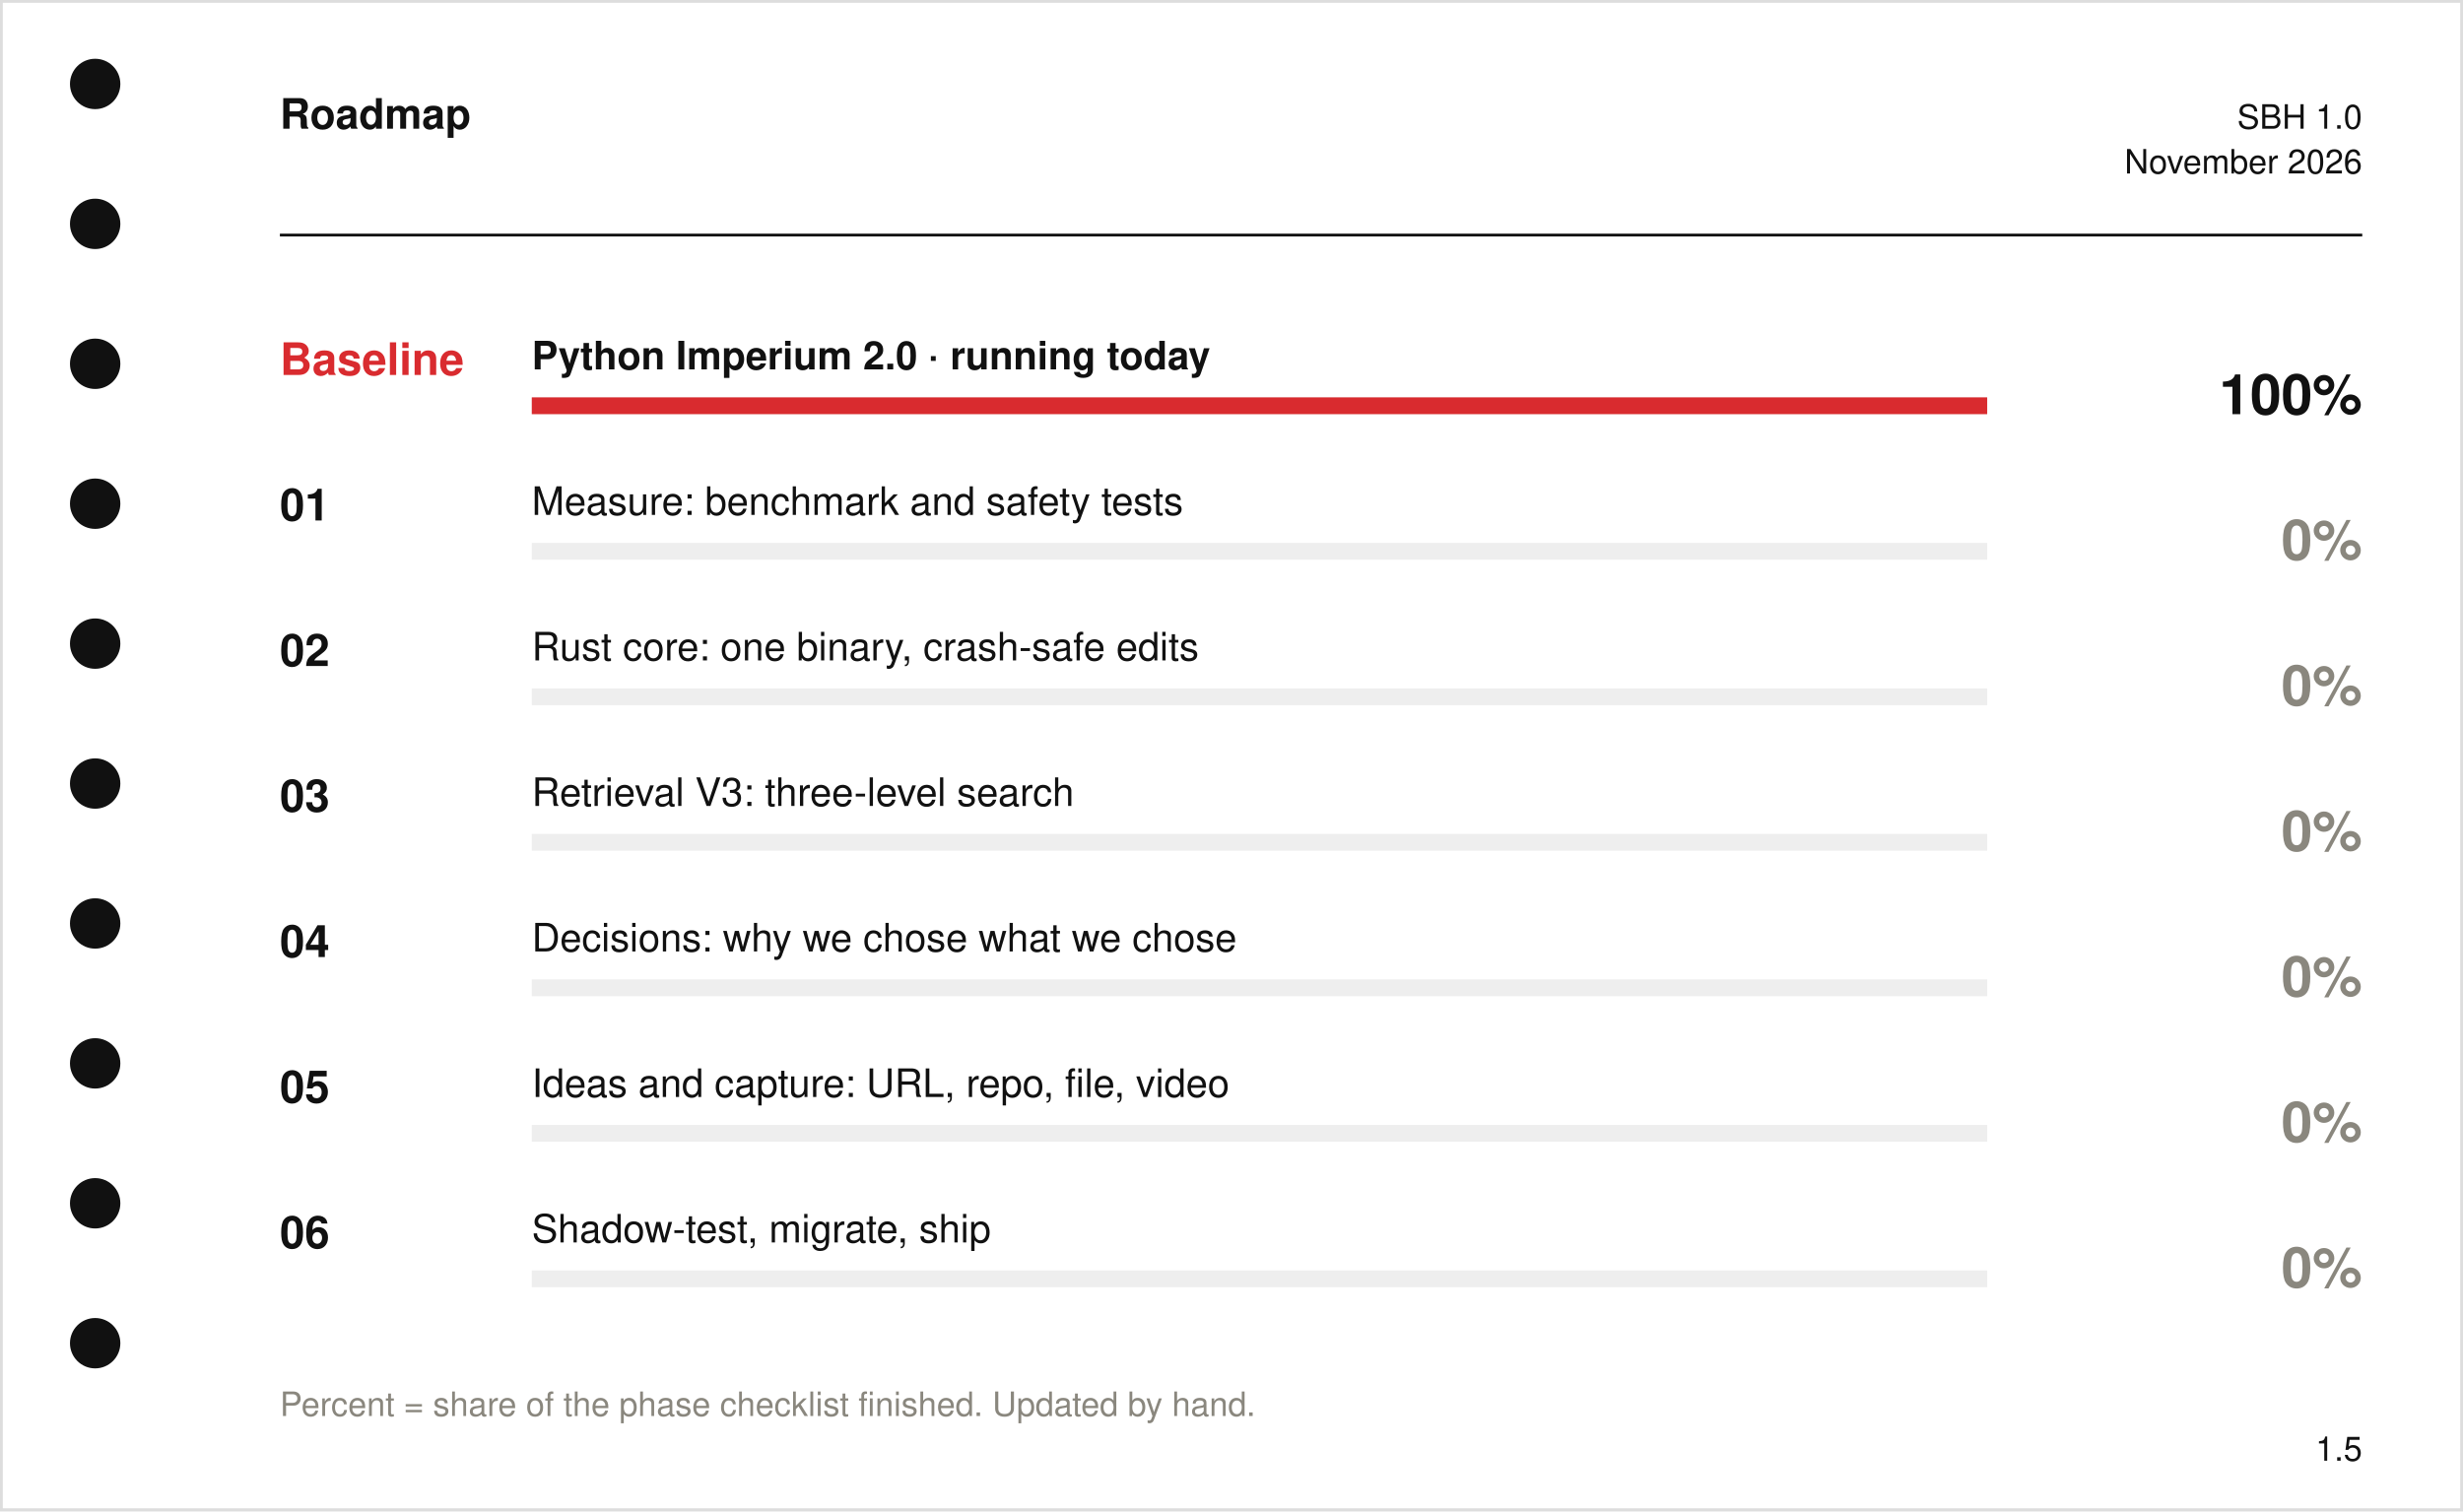
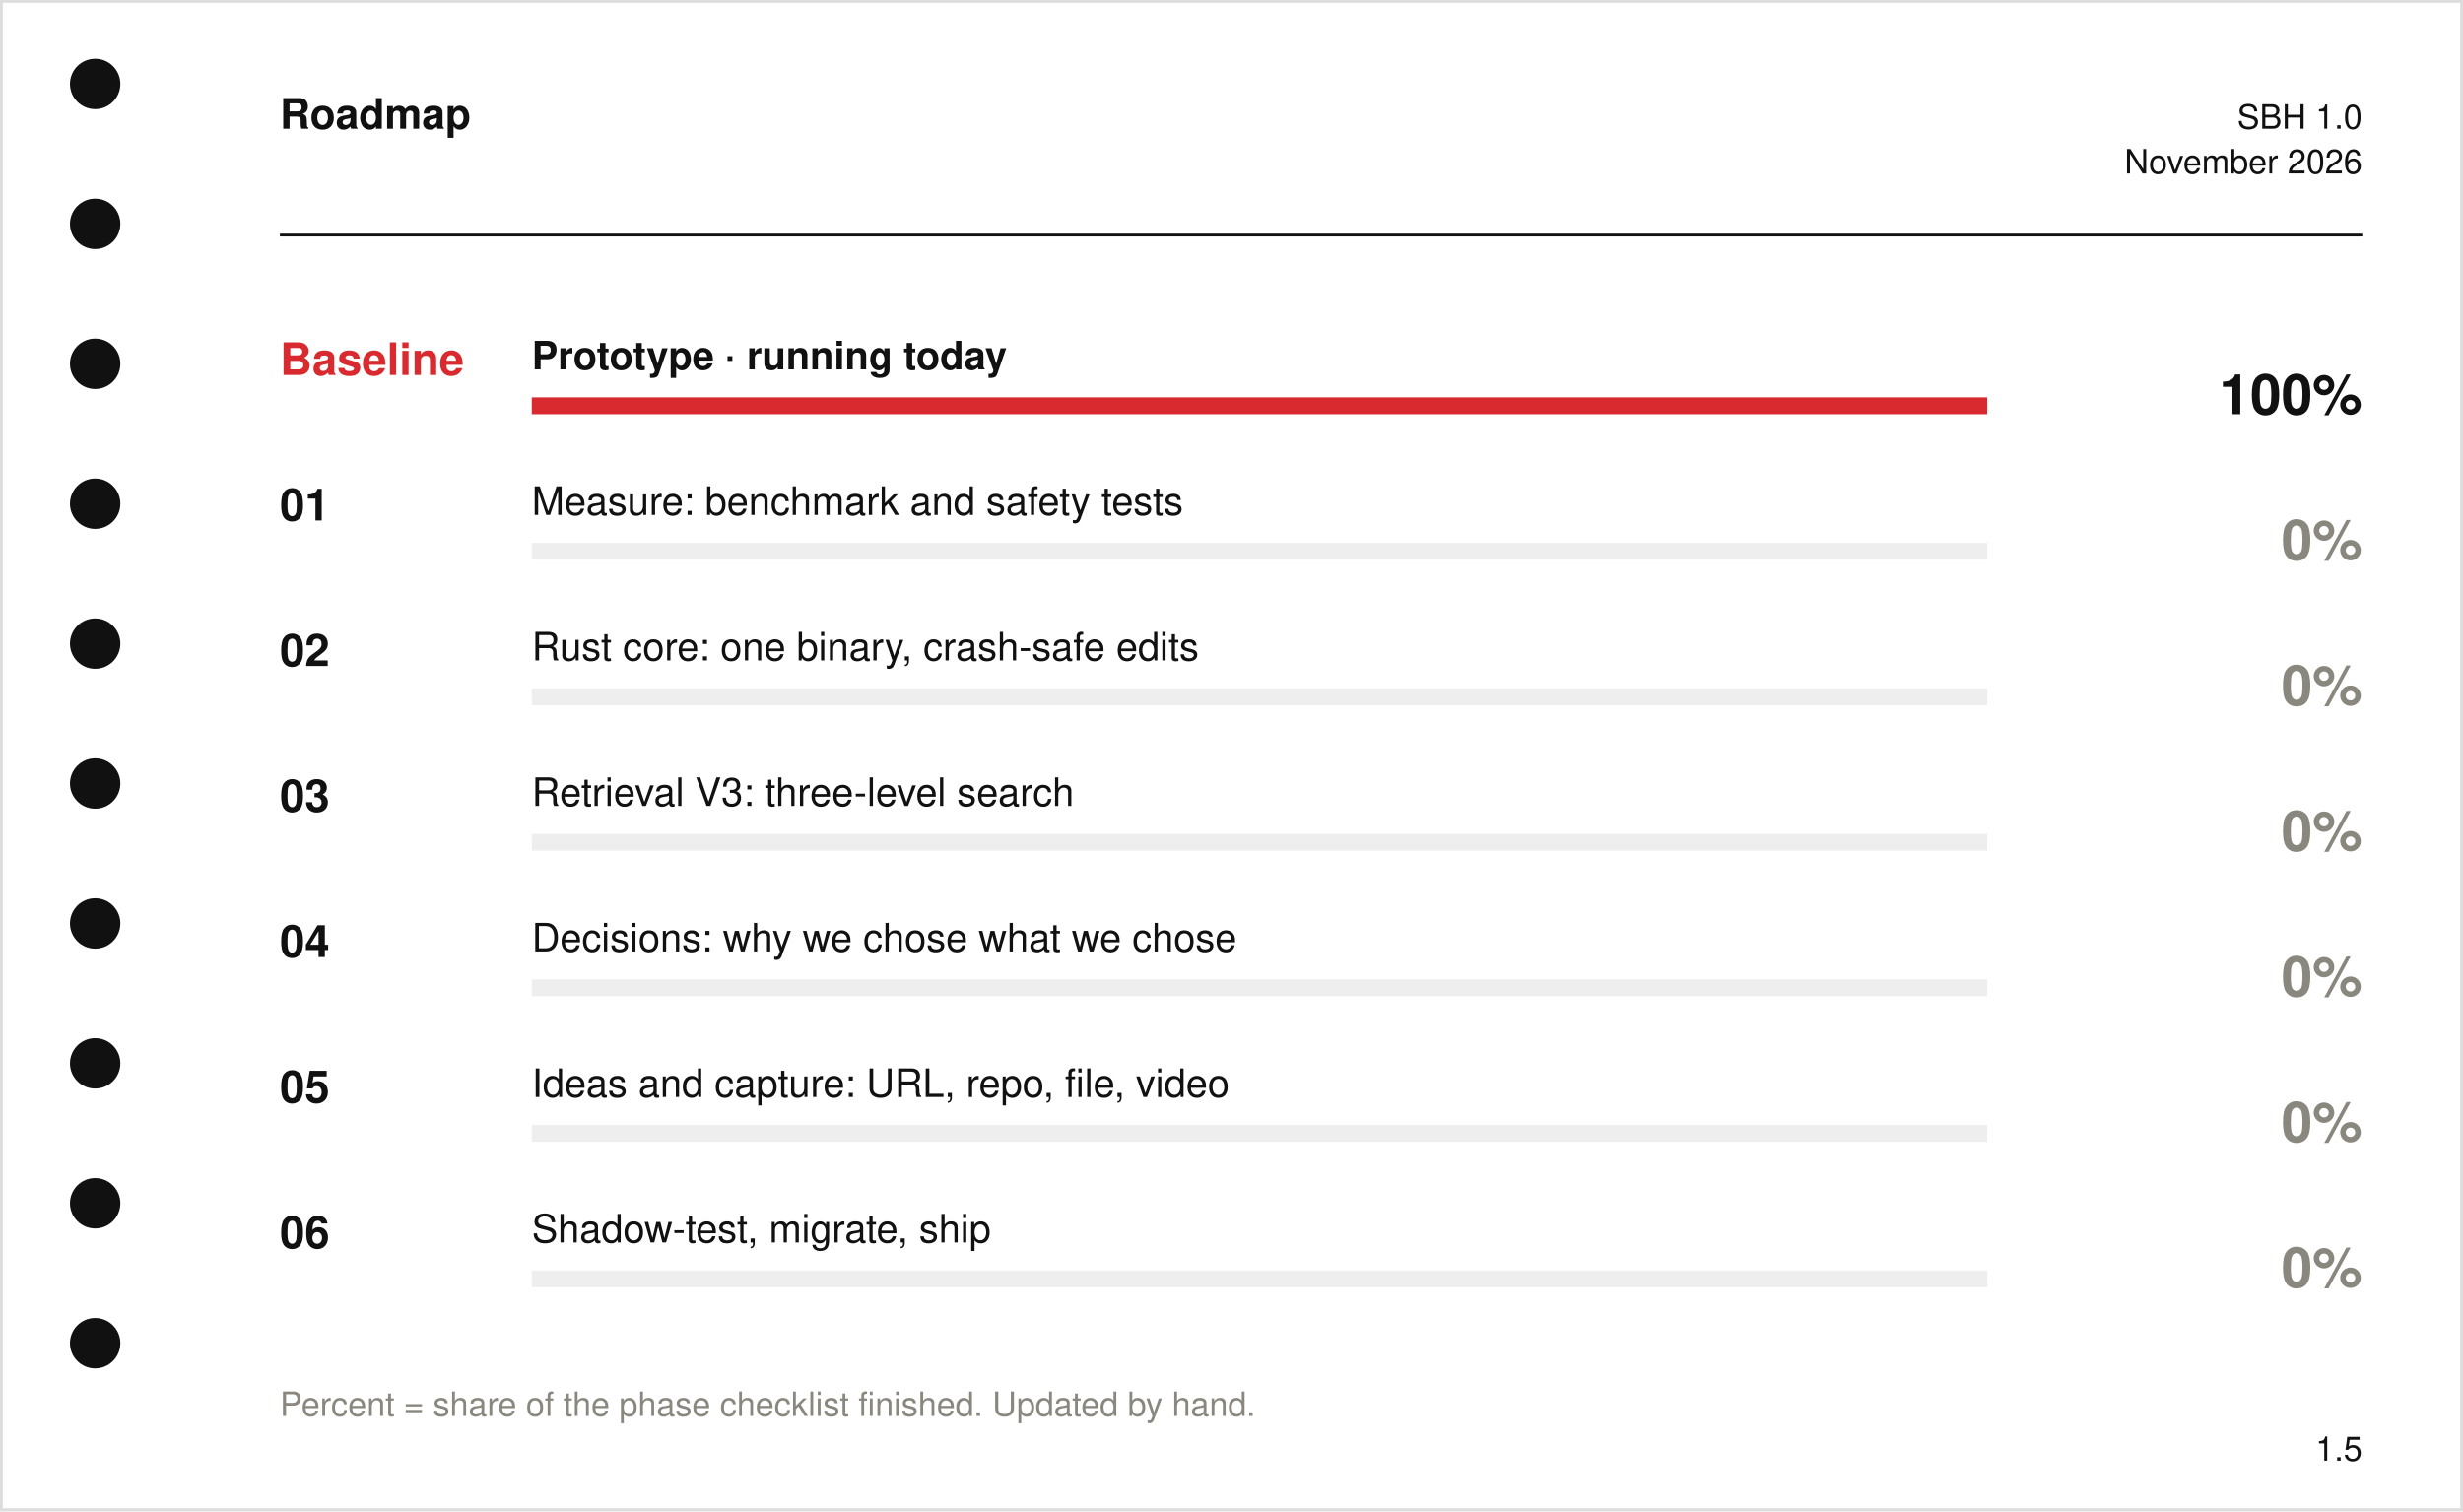
<svg xmlns="http://www.w3.org/2000/svg" viewBox="0 0 880 540" width="880" height="540" font-family="Helvetica Neue, Helvetica, Arial, sans-serif" role="img" aria-label="Roadmap">
  <rect width="880" height="540" fill="#FFFFFF" />
  <rect x=".5" y=".5" width="879" height="539" fill="none" stroke="#DDD" />
  <circle cx="34" cy="30" r="9" fill="#111111" />
  <circle cx="34" cy="80" r="9" fill="#111111" />
  <circle cx="34" cy="130" r="9" fill="#111111" />
  <circle cx="34" cy="180" r="9" fill="#111111" />
  <circle cx="34" cy="230" r="9" fill="#111111" />
  <circle cx="34" cy="280" r="9" fill="#111111" />
  <circle cx="34" cy="330" r="9" fill="#111111" />
  <circle cx="34" cy="380" r="9" fill="#111111" />
  <circle cx="34" cy="430" r="9" fill="#111111" />
  <circle cx="34" cy="480" r="9" fill="#111111" />
  <text x="100" y="46" font-size="15" font-weight="700" fill="#111111" text-anchor="start">Roadmap</text>
  <text x="844" y="46" font-size="12" font-weight="300" fill="#111111" text-anchor="end">SBH 1.0</text>
  <text x="844" y="62" font-size="12" font-weight="300" fill="#111111" text-anchor="end">November 2026</text>
  <line x1="100" y1="84" x2="844" y2="84" stroke="#111111" stroke-width="1" />
  <text x="100" y="134" font-size="16" font-weight="700" fill="#D92B2F" text-anchor="start">Baseline</text>
-   <text x="190" y="132" font-size="14" font-weight="700" fill="#111111" text-anchor="start">Python Imperium 2.0 · running today</text>
+   <text x="190" y="132" font-size="14" font-weight="700" fill="#111111" text-anchor="start">Prototype · running today</text>
  <rect x="190" y="142" width="520" height="6" fill="#EEE" />
  <rect x="190" y="142" width="520" height="6" fill="#D92B2F" />
  <text x="844" y="148" font-size="20" font-weight="700" fill="#111111" text-anchor="end">100%</text>
  <text x="100" y="186" font-size="16" font-weight="700" fill="#111111" text-anchor="start">01</text>
  <text x="190" y="184" font-size="14" font-weight="300" fill="#111111" text-anchor="start">Measure: benchmark and safety tests</text>
  <rect x="190" y="194" width="520" height="6" fill="#EEE" />
  <rect x="190" y="194" width="0" height="6" fill="#D92B2F" />
  <text x="844" y="200" font-size="20" font-weight="700" fill="#8A877E" text-anchor="end">0%</text>
  <text x="100" y="238" font-size="16" font-weight="700" fill="#111111" text-anchor="start">02</text>
  <text x="190" y="236" font-size="14" font-weight="300" fill="#111111" text-anchor="start">Rust core: one binary, crash-safe edits</text>
  <rect x="190" y="246" width="520" height="6" fill="#EEE" />
  <rect x="190" y="246" width="0" height="6" fill="#D92B2F" />
  <text x="844" y="252" font-size="20" font-weight="700" fill="#8A877E" text-anchor="end">0%</text>
  <text x="100" y="290" font-size="16" font-weight="700" fill="#111111" text-anchor="start">03</text>
  <text x="190" y="288" font-size="14" font-weight="300" fill="#111111" text-anchor="start">Retrieval V3: three-level search</text>
  <rect x="190" y="298" width="520" height="6" fill="#EEE" />
  <rect x="190" y="298" width="0" height="6" fill="#D92B2F" />
  <text x="844" y="304" font-size="20" font-weight="700" fill="#8A877E" text-anchor="end">0%</text>
  <text x="100" y="342" font-size="16" font-weight="700" fill="#111111" text-anchor="start">04</text>
  <text x="190" y="340" font-size="14" font-weight="300" fill="#111111" text-anchor="start">Decisions: why we chose what we chose</text>
  <rect x="190" y="350" width="520" height="6" fill="#EEE" />
  <rect x="190" y="350" width="0" height="6" fill="#D92B2F" />
  <text x="844" y="356" font-size="20" font-weight="700" fill="#8A877E" text-anchor="end">0%</text>
  <text x="100" y="394" font-size="16" font-weight="700" fill="#111111" text-anchor="start">05</text>
  <text x="190" y="392" font-size="14" font-weight="300" fill="#111111" text-anchor="start">Ideas and capture: URL, repo, file, video</text>
  <rect x="190" y="402" width="520" height="6" fill="#EEE" />
  <rect x="190" y="402" width="0" height="6" fill="#D92B2F" />
  <text x="844" y="408" font-size="20" font-weight="700" fill="#8A877E" text-anchor="end">0%</text>
  <text x="100" y="446" font-size="16" font-weight="700" fill="#111111" text-anchor="start">06</text>
  <text x="190" y="444" font-size="14" font-weight="300" fill="#111111" text-anchor="start">Shadow-test, migrate, ship</text>
  <rect x="190" y="454" width="520" height="6" fill="#EEE" />
  <rect x="190" y="454" width="0" height="6" fill="#D92B2F" />
  <text x="844" y="460" font-size="20" font-weight="700" fill="#8A877E" text-anchor="end">0%</text>
  <text x="100" y="506" font-size="12" font-weight="300" fill="#8A877E" text-anchor="start">Percent = share of the phase checklist finished. Updated by hand.</text>
  <text x="844" y="522" font-size="12" font-weight="300" fill="#111111" text-anchor="end">1.5</text>
</svg>
